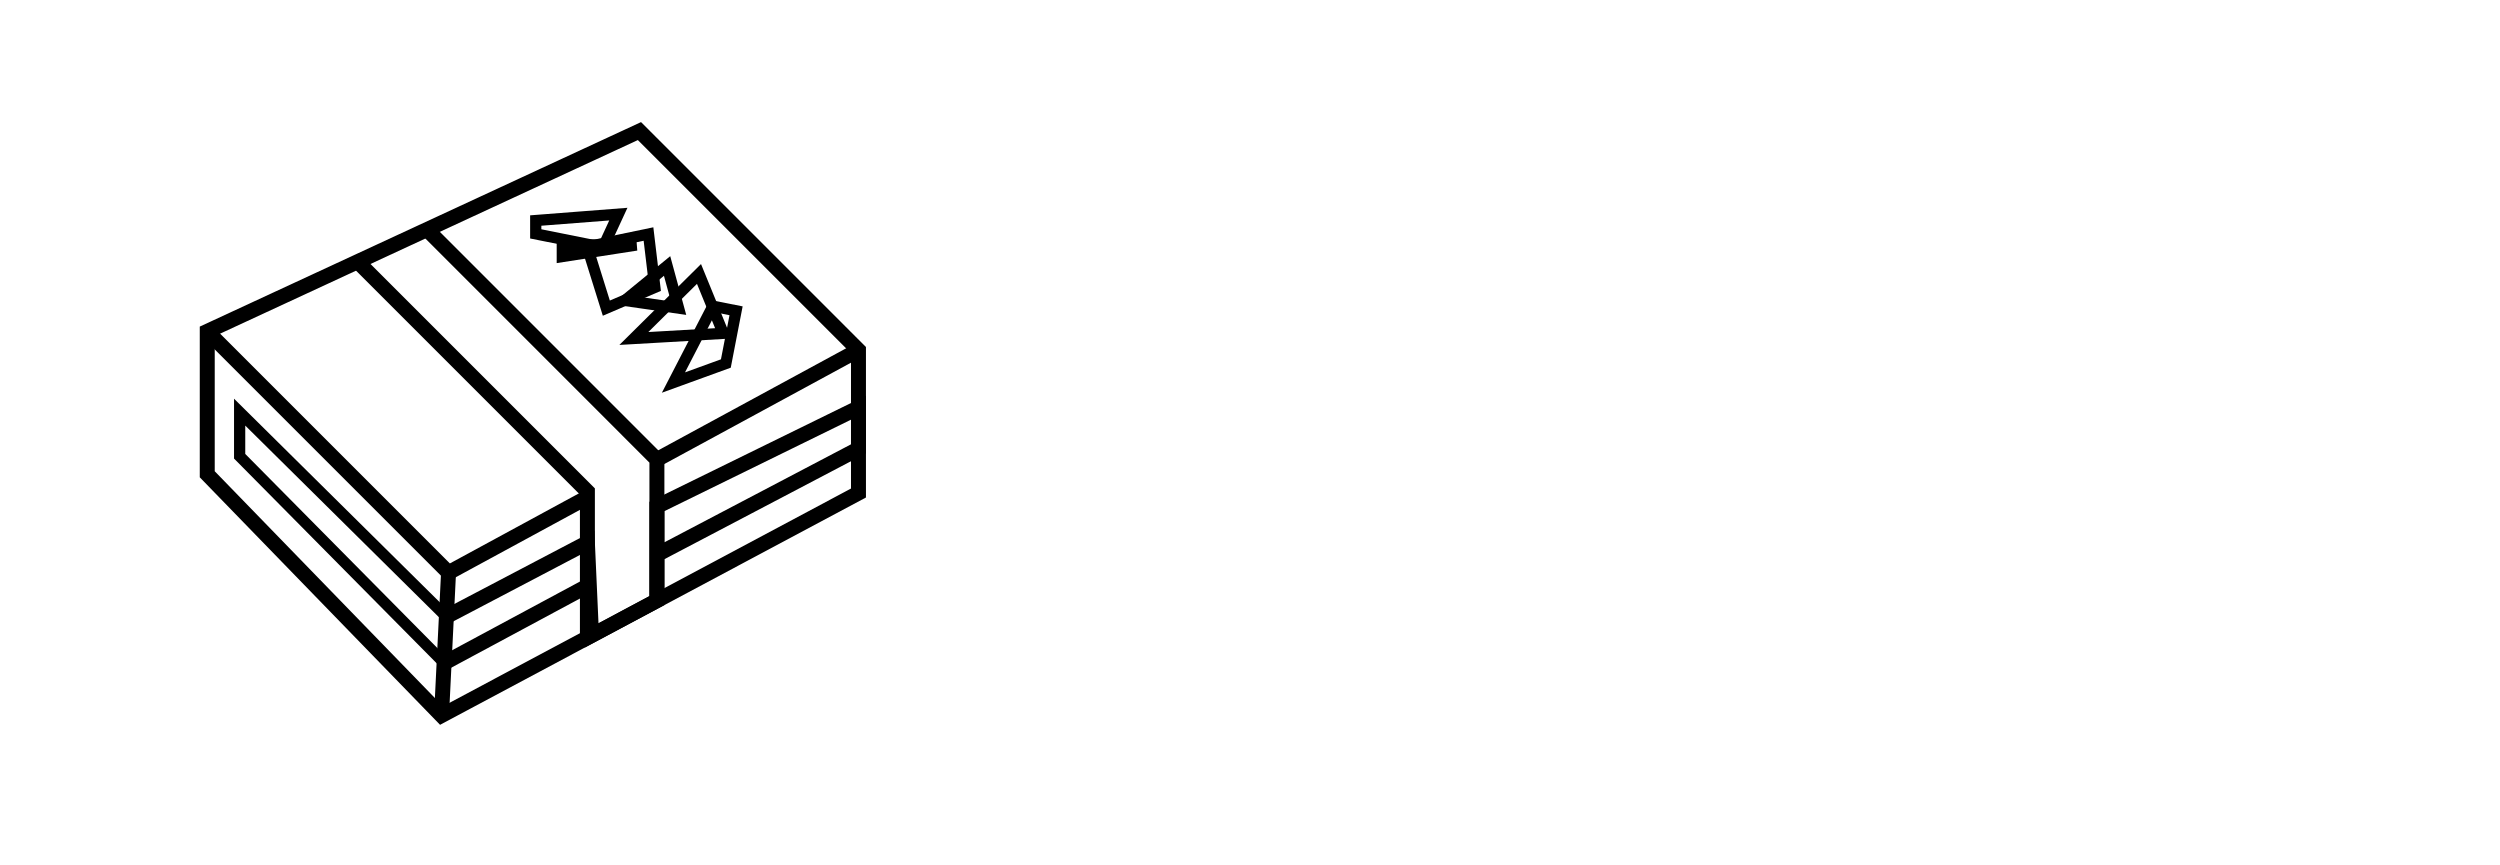
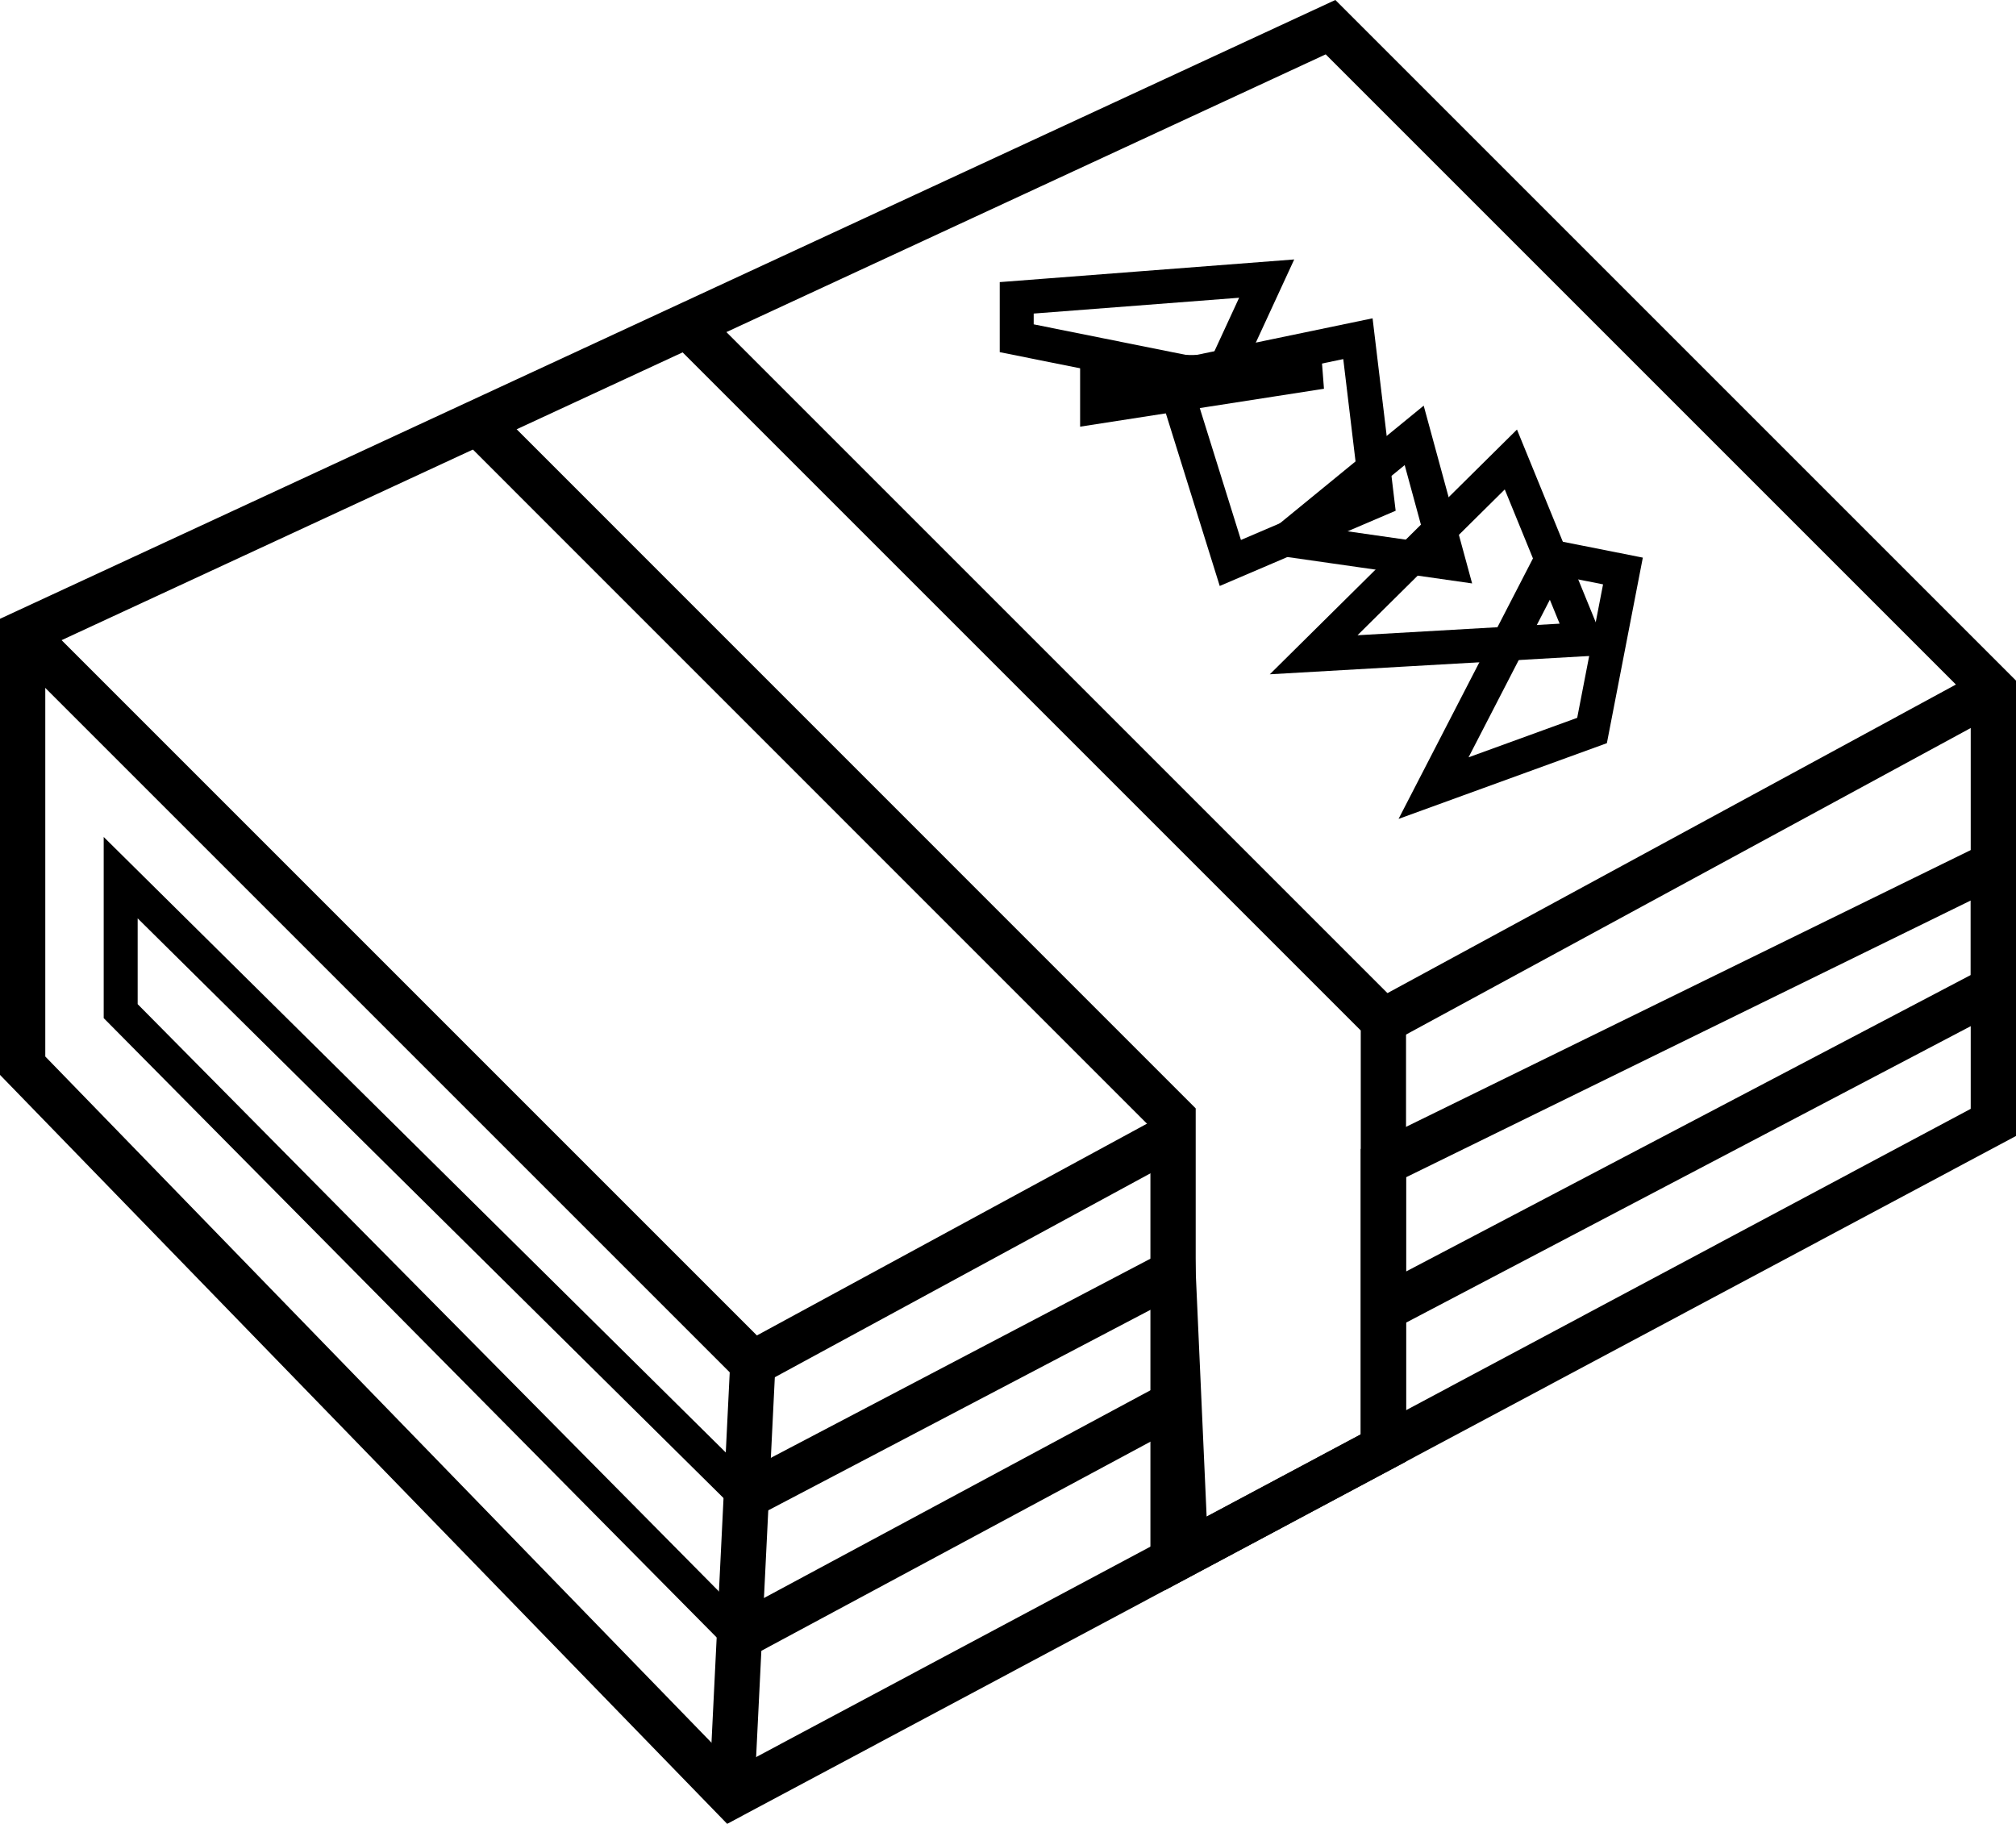
- <svg xmlns="http://www.w3.org/2000/svg" id="Layer_3" data-name="Layer 3" viewBox="0 0 668.28 231">
+ <svg xmlns="http://www.w3.org/2000/svg" id="Layer_1" data-name="Layer 1" viewBox="0 0 178.08 161.11">
  <defs>
    <style>
      .cls-1 {
        stroke-width: 3px;
      }

      .cls-1, .cls-2 {
        fill: none;
        stroke: #000;
        stroke-miterlimit: 10;
      }

      .cls-2 {
        stroke-width: 4px;
      }
    </style>
  </defs>
-   <polygon class="cls-2" points="55.4 126.78 118.02 191.28 229.48 131.79 229.48 93.59 170.93 35.04 55.4 88.58 55.4 126.78" />
-   <polyline class="cls-2" points="55.4 88.58 119.9 153.08 156.96 132.96" />
-   <polyline class="cls-2" points="95.59 69.95 157.02 131.38 157.02 170.46" />
-   <polyline class="cls-2" points="175.6 160.54 175.6 122.84 114.46 61.69" />
-   <line class="cls-2" x1="119.9" y1="153.08" x2="118.02" y2="191.28" />
-   <polygon class="cls-1" points="118.75 177.22 64.06 121.96 64.06 110.17 119.3 164.83 118.75 177.22" />
-   <line class="cls-2" x1="118.75" y1="177.22" x2="157.02" y2="156.65" />
-   <polyline class="cls-2" points="175.6 148.27 229.48 119.98 229.48 108.98 175.6 135.39 175.6 160.54 158.13 169.87 157.02 145.04 119.3 164.83" />
-   <polygon class="cls-1" points="143.21 62.52 161.19 66.12 165.29 57.24 143.21 58.95 143.21 62.52" />
-   <polygon class="cls-1" points="167.05 80.32 178.32 71.1 181.39 82.37 167.05 80.32" />
-   <polygon class="cls-1" points="170.12 65.5 165.74 66.18 150.31 68.58 150.31 65.5 170.12 65.5" />
-   <polygon class="cls-1" points="193.34 89.11 169.44 90.48 186.85 73.23 193.34 89.11" />
-   <polygon class="cls-1" points="196.76 83.08 190.56 81.85 180.02 102.26 194.03 97.17 196.76 83.08" />
-   <polygon class="cls-1" points="156.96 65.97 162.08 82.37 175.05 76.82 173.35 62.56 156.96 65.97" />
-   <line class="cls-2" x1="175.6" y1="122.84" x2="229.48" y2="93.59" />
+   <polygon class="cls-2" points="2 94.14 64.62 158.64 176.08 99.15 176.08 60.95 117.53 2.4 2 55.94 2 94.14" />
+   <polyline class="cls-2" points="2 55.94 66.5 120.44 103.56 100.32" />
+   <polyline class="cls-2" points="42.2 37.31 103.62 98.74 103.62 137.82" />
+   <polyline class="cls-2" points="122.2 127.91 122.2 90.2 61.06 29.06" />
+   <line class="cls-2" x1="66.5" y1="120.44" x2="64.62" y2="158.64" />
+   <polygon class="cls-1" points="65.35 144.58 10.66 89.32 10.66 77.53 65.9 132.19 65.35 144.58" />
+   <line class="cls-2" x1="65.35" y1="144.58" x2="103.62" y2="124.01" />
+   <polyline class="cls-2" points="122.2 115.63 176.08 87.34 176.08 76.34 122.2 102.75 122.2 127.91 104.73 137.23 103.62 112.4 65.9 132.19" />
+   <polygon class="cls-1" points="89.81 29.88 107.79 33.49 111.89 24.61 89.81 26.31 89.81 29.88" />
+   <polygon class="cls-1" points="113.65 47.68 124.92 38.46 127.99 49.73 113.65 47.68" />
+   <polygon class="cls-1" points="116.72 32.86 112.34 33.54 96.91 35.94 96.91 32.86 116.72 32.86" />
+   <polygon class="cls-1" points="139.95 56.47 116.04 57.84 133.46 40.59 139.95 56.47" />
+   <polygon class="cls-1" points="143.36 50.44 137.16 49.21 126.63 69.62 140.63 64.53 143.36 50.44" />
+   <polygon class="cls-1" points="103.56 33.33 108.68 49.73 121.66 44.18 119.95 29.92 103.56 33.33" />
+   <line class="cls-2" x1="122.2" y1="90.2" x2="176.08" y2="60.95" />
</svg>
